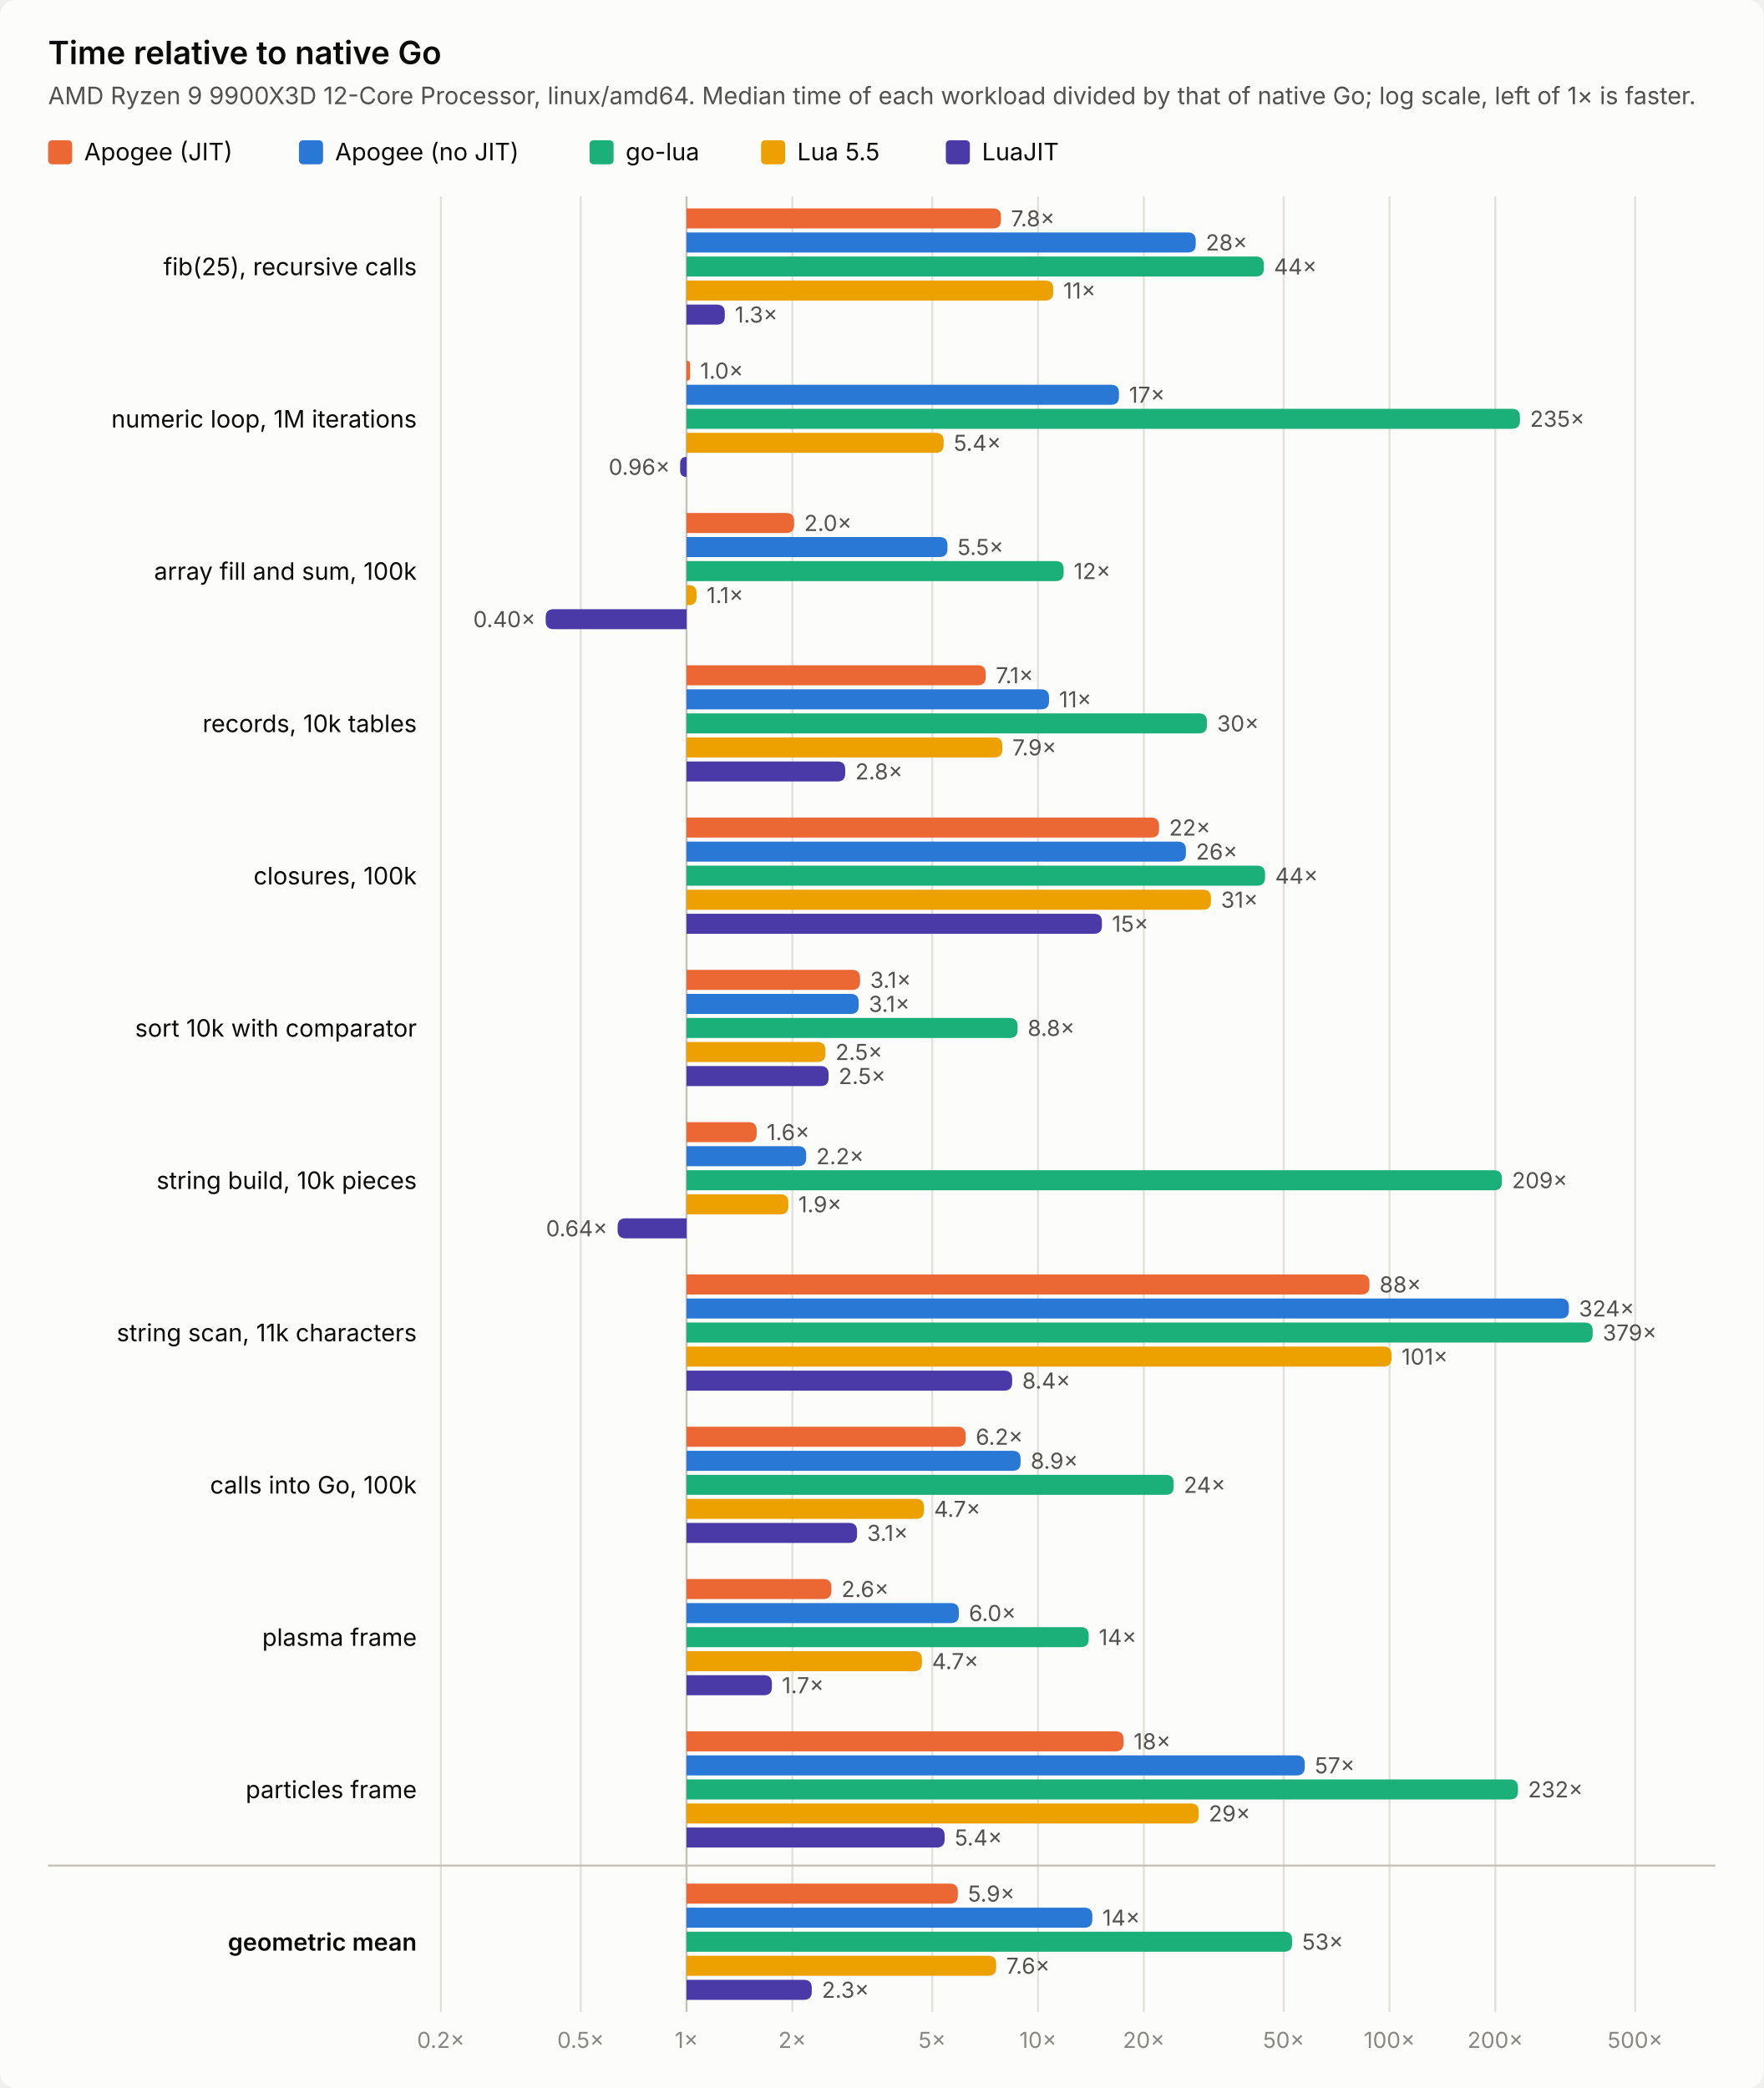
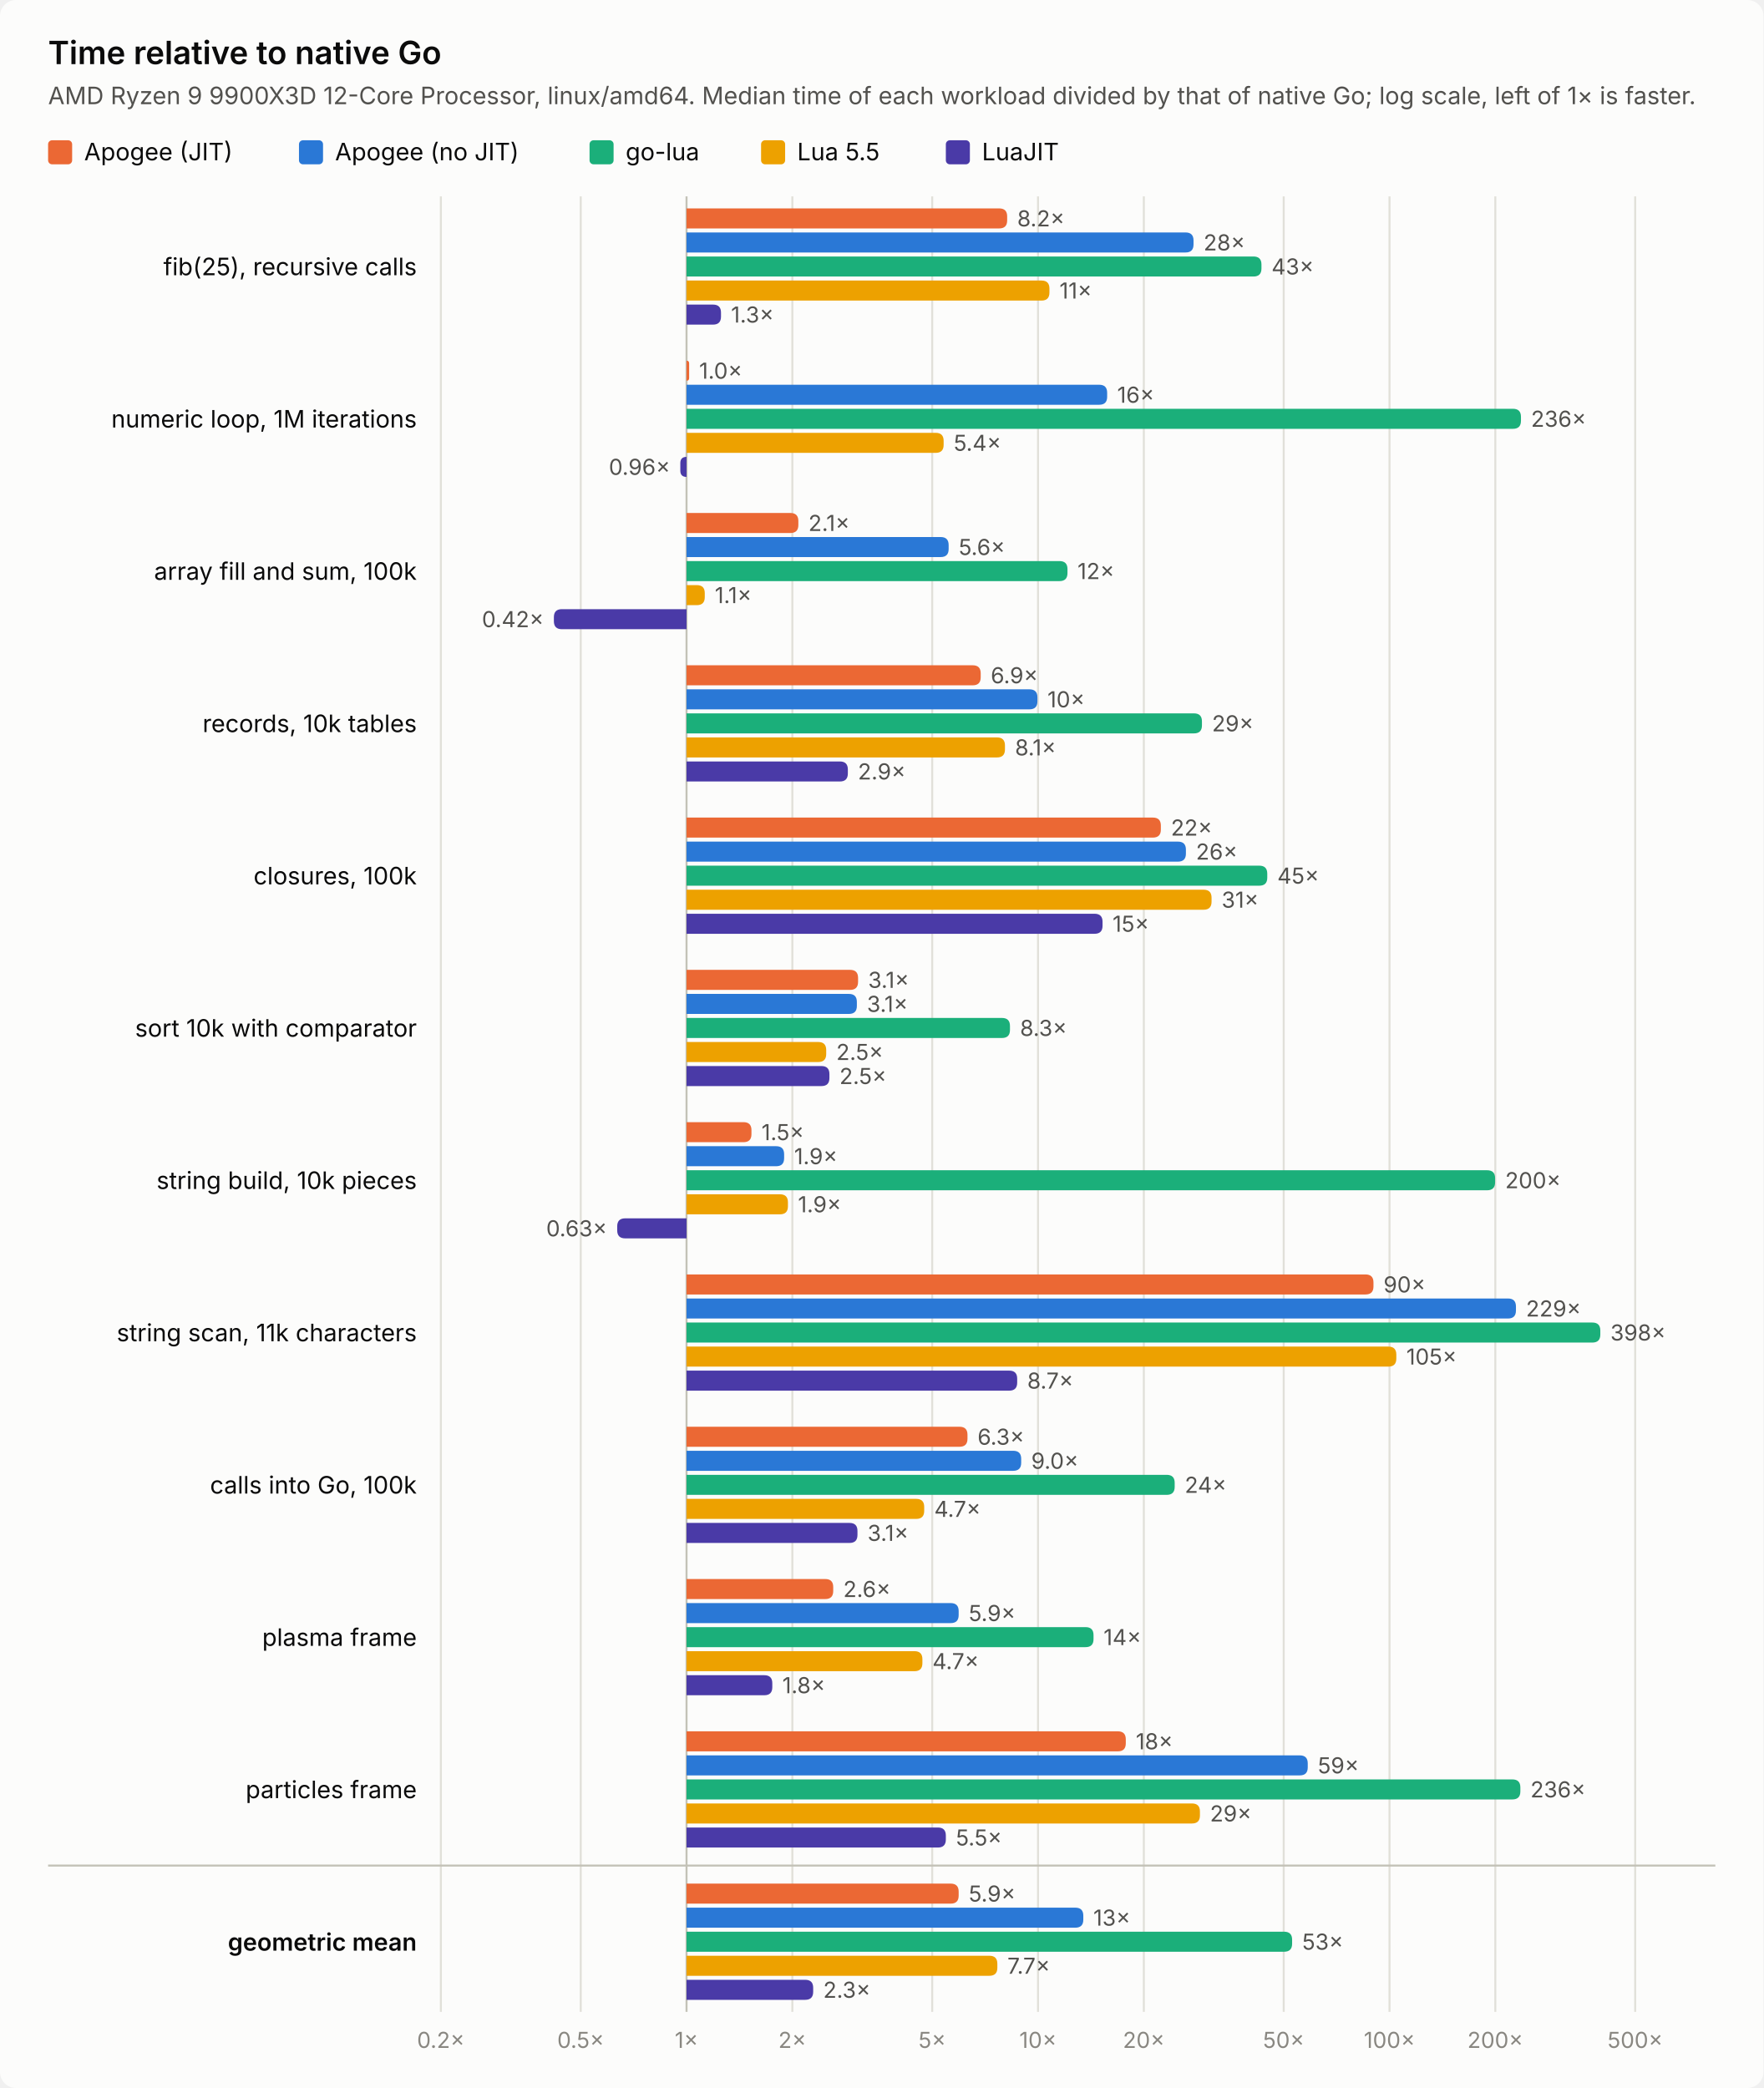
<svg xmlns="http://www.w3.org/2000/svg" viewBox="0 0 880 1042" width="880" height="1042" role="img" aria-labelledby="t d">
  <style>
text { font-family: system-ui, -apple-system, "Segoe UI", sans-serif; }
.bg { fill: #fcfcfb; }
.title { fill: #0b0b0b; font-size: 16px; font-weight: 600; }
.sub { fill: #52514e; font-size: 12px; }
.label { fill: #0b0b0b; font-size: 12px; }
.mean { font-weight: 600; }
.value { fill: #52514e; font-size: 11px; font-variant-numeric: tabular-nums; }
.tick { fill: #898781; font-size: 11px; font-variant-numeric: tabular-nums; }
.grid { stroke: #e1e0d9; stroke-width: 1; }
.base { stroke: #c3c2b7; stroke-width: 1; }
.s0 { fill: #2a78d6; } .s1 { fill: #eb6834; } .s2 { fill: #1baf7a; } .s3 { fill: #eda100; } .s4 { fill: #4a3aa7; }
@media (prefers-color-scheme: dark) {
  .bg { fill: #1a1a19; }
  .title, .label { fill: #ffffff; }
  .sub, .value { fill: #c3c2b7; }
  .grid { stroke: #2c2c2a; }
  .base { stroke: #383835; }
  .s0 { fill: #3987e5; } .s1 { fill: #d95926; } .s2 { fill: #199e70; } .s3 { fill: #c98500; } .s4 { fill: #9085e9; }
}
</style>
  <rect class="bg" width="880" height="1042" rx="8" />
  <text class="title" x="24" y="32">Time relative to native Go</text>
  <text class="sub" x="24" y="52">AMD Ryzen 9 9900X3D 12-Core Processor, linux/amd64. Median time of each workload divided by that of native Go; log scale, left of 1× is faster.</text>
  <rect class="s1" x="24" y="70" width="12" height="12" rx="2" />
  <text class="label" x="42" y="80">Apogee (JIT)</text>
  <rect class="s0" x="149.2" y="70" width="12" height="12" rx="2" />
  <text class="label" x="167.2" y="80">Apogee (no JIT)</text>
  <rect class="s2" x="294.2" y="70" width="12" height="12" rx="2" />
  <text class="label" x="312.2" y="80">go-lua</text>
  <rect class="s3" x="379.8" y="70" width="12" height="12" rx="2" />
  <text class="label" x="397.8" y="80">Lua 5.5</text>
  <rect class="s4" x="472" y="70" width="12" height="12" rx="2" />
  <text class="label" x="490" y="80">LuaJIT</text>
  <line class="grid" x1="220.0" x2="220.0" y1="98" y2="1004" />
  <text class="tick" x="220.0" y="1022" text-anchor="middle">0.2×</text>
  <line class="grid" x1="289.8" x2="289.8" y1="98" y2="1004" />
  <text class="tick" x="289.8" y="1022" text-anchor="middle">0.5×</text>
  <line class="base" x1="342.6" x2="342.6" y1="98" y2="1004" />
  <text class="tick" x="342.6" y="1022" text-anchor="middle">1×</text>
  <line class="grid" x1="395.4" x2="395.4" y1="98" y2="1004" />
  <text class="tick" x="395.4" y="1022" text-anchor="middle">2×</text>
  <line class="grid" x1="465.2" x2="465.2" y1="98" y2="1004" />
  <text class="tick" x="465.2" y="1022" text-anchor="middle">5×</text>
  <line class="grid" x1="518.0" x2="518.0" y1="98" y2="1004" />
  <text class="tick" x="518.0" y="1022" text-anchor="middle">10×</text>
  <line class="grid" x1="570.8" x2="570.8" y1="98" y2="1004" />
  <text class="tick" x="570.8" y="1022" text-anchor="middle">20×</text>
  <line class="grid" x1="640.6" x2="640.6" y1="98" y2="1004" />
  <text class="tick" x="640.6" y="1022" text-anchor="middle">50×</text>
  <line class="grid" x1="693.4" x2="693.4" y1="98" y2="1004" />
  <text class="tick" x="693.4" y="1022" text-anchor="middle">100×</text>
  <line class="grid" x1="746.2" x2="746.2" y1="98" y2="1004" />
  <text class="tick" x="746.2" y="1022" text-anchor="middle">200×</text>
  <line class="grid" x1="816.0" x2="816.0" y1="98" y2="1004" />
  <text class="tick" x="816.0" y="1022" text-anchor="middle">500×</text>
  <text class="label" x="208" y="133.0" text-anchor="end" dominant-baseline="middle">fib(25), recursive calls</text>
-   <path class="s1" d="M342.6 104.0H495.5Q499.5 104.0 499.5 108.0V110.0Q499.5 114.0 495.5 114.0H342.6Z" />
-   <text class="value" x="504.5" y="109.0" text-anchor="start" dominant-baseline="middle">7.8×</text>
-   <path class="s0" d="M342.6 116.0H592.7Q596.7 116.0 596.7 120.0V122.0Q596.7 126.0 592.7 126.0H342.6Z" />
-   <text class="value" x="601.7" y="121.0" text-anchor="start" dominant-baseline="middle">28×</text>
-   <path class="s2" d="M342.6 128.0H626.7Q630.7 128.0 630.7 132.0V134.0Q630.7 138.0 626.7 138.0H342.6Z" />
-   <text class="value" x="635.7" y="133.0" text-anchor="start" dominant-baseline="middle">44×</text>
-   <path class="s3" d="M342.6 140.0H521.6Q525.6 140.0 525.6 144.0V146.0Q525.6 150.0 521.6 150.0H342.6Z" />
-   <text class="value" x="530.6" y="145.0" text-anchor="start" dominant-baseline="middle">11×</text>
-   <path class="s4" d="M342.6 152.0H357.7Q361.7 152.0 361.7 156.0V158.0Q361.7 162.0 357.7 162.0H342.6Z" />
-   <text class="value" x="366.7" y="157.0" text-anchor="start" dominant-baseline="middle">1.3×</text>
+   <path class="s1" d="M342.6 104.0H498.6Q502.6 104.0 502.6 108.0V110.0Q502.6 114.0 498.6 114.0H342.6Z" />
+   <text class="value" x="507.6" y="109.0" text-anchor="start" dominant-baseline="middle">8.2×</text>
+   <path class="s0" d="M342.6 116.0H591.6Q595.6 116.0 595.6 120.0V122.0Q595.6 126.0 591.6 126.0H342.6Z" />
+   <text class="value" x="600.6" y="121.0" text-anchor="start" dominant-baseline="middle">28×</text>
+   <path class="s2" d="M342.6 128.0H625.5Q629.5 128.0 629.5 132.0V134.0Q629.5 138.0 625.5 138.0H342.6Z" />
+   <text class="value" x="634.5" y="133.0" text-anchor="start" dominant-baseline="middle">43×</text>
+   <path class="s3" d="M342.6 140.0H519.7Q523.7 140.0 523.7 144.0V146.0Q523.7 150.0 519.7 150.0H342.6Z" />
+   <text class="value" x="528.7" y="145.0" text-anchor="start" dominant-baseline="middle">11×</text>
+   <path class="s4" d="M342.6 152.0H355.8Q359.8 152.0 359.8 156.0V158.0Q359.8 162.0 355.8 162.0H342.6Z" />
+   <text class="value" x="364.8" y="157.0" text-anchor="start" dominant-baseline="middle">1.3×</text>
  <text class="label" x="208" y="209.0" text-anchor="end" dominant-baseline="middle">numeric loop, 1M iterations</text>
-   <path class="s1" d="M342.6 180.0H342.6Q344.4 180.0 344.4 181.8V188.2Q344.4 190.0 342.6 190.0H342.6Z" />
-   <text class="value" x="349.4" y="185.0" text-anchor="start" dominant-baseline="middle">1.0×</text>
-   <path class="s0" d="M342.6 192.0H554.4Q558.4 192.0 558.4 196.0V198.0Q558.4 202.0 554.4 202.0H342.6Z" />
-   <text class="value" x="563.4" y="197.0" text-anchor="start" dominant-baseline="middle">17×</text>
-   <path class="s2" d="M342.6 204.0H754.5Q758.5 204.0 758.5 208.0V210.0Q758.5 214.0 754.5 214.0H342.6Z" />
-   <text class="value" x="763.5" y="209.0" text-anchor="start" dominant-baseline="middle">235×</text>
+   <path class="s1" d="M342.6 180.0H342.6Q343.9 180.0 343.9 181.3V188.7Q343.9 190.0 342.6 190.0H342.6Z" />
+   <text class="value" x="348.9" y="185.0" text-anchor="start" dominant-baseline="middle">1.0×</text>
+   <path class="s0" d="M342.6 192.0H548.5Q552.5 192.0 552.5 196.0V198.0Q552.5 202.0 548.5 202.0H342.6Z" />
+   <text class="value" x="557.5" y="197.0" text-anchor="start" dominant-baseline="middle">16×</text>
+   <path class="s2" d="M342.6 204.0H755.0Q759.0 204.0 759.0 208.0V210.0Q759.0 214.0 755.0 214.0H342.6Z" />
+   <text class="value" x="764.0" y="209.0" text-anchor="start" dominant-baseline="middle">236×</text>
  <path class="s3" d="M342.6 216.0H466.9Q470.9 216.0 470.9 220.0V222.0Q470.9 226.0 466.9 226.0H342.6Z" />
  <text class="value" x="475.9" y="221.0" text-anchor="start" dominant-baseline="middle">5.4×</text>
-   <path class="s4" d="M342.6 228.0H342.6Q339.4 228.0 339.4 231.2V234.8Q339.4 238.0 342.6 238.0H342.6Z" />
-   <text class="value" x="334.4" y="233.0" text-anchor="end" dominant-baseline="middle">0.96×</text>
+   <path class="s4" d="M342.6 228.0H342.6Q339.5 228.0 339.5 231.1V234.9Q339.5 238.0 342.6 238.0H342.6Z" />
+   <text class="value" x="334.5" y="233.0" text-anchor="end" dominant-baseline="middle">0.96×</text>
  <text class="label" x="208" y="285.0" text-anchor="end" dominant-baseline="middle">array fill and sum, 100k</text>
-   <path class="s1" d="M342.6 256.0H392.3Q396.3 256.0 396.3 260.0V262.0Q396.3 266.0 392.3 266.0H342.6Z" />
-   <text class="value" x="401.3" y="261.0" text-anchor="start" dominant-baseline="middle">2.0×</text>
-   <path class="s0" d="M342.6 268.0H468.8Q472.8 268.0 472.8 272.0V274.0Q472.8 278.0 468.8 278.0H342.6Z" />
-   <text class="value" x="477.8" y="273.0" text-anchor="start" dominant-baseline="middle">5.5×</text>
-   <path class="s2" d="M342.6 280.0H526.8Q530.8 280.0 530.8 284.0V286.0Q530.8 290.0 526.8 290.0H342.6Z" />
-   <text class="value" x="535.8" y="285.0" text-anchor="start" dominant-baseline="middle">12×</text>
-   <path class="s3" d="M342.6 292.0H343.6Q347.6 292.0 347.6 296.0V298.0Q347.6 302.0 343.6 302.0H342.6Z" />
-   <text class="value" x="352.6" y="297.0" text-anchor="start" dominant-baseline="middle">1.1×</text>
-   <path class="s4" d="M342.6 304.0H276.3Q272.3 304.0 272.3 308.0V310.0Q272.3 314.0 276.3 314.0H342.6Z" />
-   <text class="value" x="267.3" y="309.0" text-anchor="end" dominant-baseline="middle">0.40×</text>
+   <path class="s1" d="M342.6 256.0H394.4Q398.4 256.0 398.4 260.0V262.0Q398.4 266.0 394.4 266.0H342.6Z" />
+   <text class="value" x="403.4" y="261.0" text-anchor="start" dominant-baseline="middle">2.1×</text>
+   <path class="s0" d="M342.6 268.0H469.4Q473.4 268.0 473.4 272.0V274.0Q473.4 278.0 469.4 278.0H342.6Z" />
+   <text class="value" x="478.4" y="273.0" text-anchor="start" dominant-baseline="middle">5.6×</text>
+   <path class="s2" d="M342.6 280.0H528.7Q532.7 280.0 532.7 284.0V286.0Q532.7 290.0 528.7 290.0H342.6Z" />
+   <text class="value" x="537.7" y="285.0" text-anchor="start" dominant-baseline="middle">12×</text>
+   <path class="s3" d="M342.6 292.0H347.7Q351.7 292.0 351.7 296.0V298.0Q351.7 302.0 347.7 302.0H342.6Z" />
+   <text class="value" x="356.7" y="297.0" text-anchor="start" dominant-baseline="middle">1.1×</text>
+   <path class="s4" d="M342.6 304.0H280.4Q276.4 304.0 276.4 308.0V310.0Q276.4 314.0 280.4 314.0H342.6Z" />
+   <text class="value" x="271.4" y="309.0" text-anchor="end" dominant-baseline="middle">0.42×</text>
  <text class="label" x="208" y="361.0" text-anchor="end" dominant-baseline="middle">records, 10k tables</text>
-   <path class="s1" d="M342.6 332.0H487.9Q491.9 332.0 491.9 336.0V338.0Q491.9 342.0 487.9 342.0H342.6Z" />
-   <text class="value" x="496.9" y="337.0" text-anchor="start" dominant-baseline="middle">7.1×</text>
-   <path class="s0" d="M342.6 344.0H519.5Q523.5 344.0 523.5 348.0V350.0Q523.5 354.0 519.5 354.0H342.6Z" />
-   <text class="value" x="528.5" y="349.0" text-anchor="start" dominant-baseline="middle">11×</text>
-   <path class="s2" d="M342.6 356.0H598.3Q602.3 356.0 602.3 360.0V362.0Q602.3 366.0 598.3 366.0H342.6Z" />
-   <text class="value" x="607.3" y="361.0" text-anchor="start" dominant-baseline="middle">30×</text>
-   <path class="s3" d="M342.6 368.0H496.2Q500.2 368.0 500.2 372.0V374.0Q500.2 378.0 496.2 378.0H342.6Z" />
-   <text class="value" x="505.2" y="373.0" text-anchor="start" dominant-baseline="middle">7.9×</text>
-   <path class="s4" d="M342.6 380.0H417.8Q421.8 380.0 421.8 384.0V386.0Q421.8 390.0 417.8 390.0H342.6Z" />
-   <text class="value" x="426.8" y="385.0" text-anchor="start" dominant-baseline="middle">2.8×</text>
+   <path class="s1" d="M342.6 332.0H485.4Q489.4 332.0 489.4 336.0V338.0Q489.4 342.0 485.4 342.0H342.6Z" />
+   <text class="value" x="494.4" y="337.0" text-anchor="start" dominant-baseline="middle">6.9×</text>
+   <path class="s0" d="M342.6 344.0H513.7Q517.7 344.0 517.7 348.0V350.0Q517.7 354.0 513.7 354.0H342.6Z" />
+   <text class="value" x="522.7" y="349.0" text-anchor="start" dominant-baseline="middle">10×</text>
+   <path class="s2" d="M342.6 356.0H595.8Q599.8 356.0 599.8 360.0V362.0Q599.8 366.0 595.8 366.0H342.6Z" />
+   <text class="value" x="604.8" y="361.0" text-anchor="start" dominant-baseline="middle">29×</text>
+   <path class="s3" d="M342.6 368.0H497.5Q501.5 368.0 501.5 372.0V374.0Q501.5 378.0 497.5 378.0H342.6Z" />
+   <text class="value" x="506.5" y="373.0" text-anchor="start" dominant-baseline="middle">8.1×</text>
+   <path class="s4" d="M342.6 380.0H419.1Q423.1 380.0 423.1 384.0V386.0Q423.1 390.0 419.1 390.0H342.6Z" />
+   <text class="value" x="428.1" y="385.0" text-anchor="start" dominant-baseline="middle">2.9×</text>
  <text class="label" x="208" y="437.0" text-anchor="end" dominant-baseline="middle">closures, 100k</text>
-   <path class="s1" d="M342.6 408.0H574.4Q578.4 408.0 578.4 412.0V414.0Q578.4 418.0 574.4 418.0H342.6Z" />
-   <text class="value" x="583.4" y="413.0" text-anchor="start" dominant-baseline="middle">22×</text>
+   <path class="s1" d="M342.6 408.0H575.3Q579.3 408.0 579.3 412.0V414.0Q579.3 418.0 575.3 418.0H342.6Z" />
+   <text class="value" x="584.3" y="413.0" text-anchor="start" dominant-baseline="middle">22×</text>
  <path class="s0" d="M342.6 420.0H587.8Q591.8 420.0 591.8 424.0V426.0Q591.8 430.0 587.8 430.0H342.6Z" />
  <text class="value" x="596.8" y="425.0" text-anchor="start" dominant-baseline="middle">26×</text>
-   <path class="s2" d="M342.6 432.0H627.3Q631.3 432.0 631.3 436.0V438.0Q631.3 442.0 627.3 442.0H342.6Z" />
-   <text class="value" x="636.3" y="437.0" text-anchor="start" dominant-baseline="middle">44×</text>
-   <path class="s3" d="M342.6 444.0H600.3Q604.3 444.0 604.3 448.0V450.0Q604.3 454.0 600.3 454.0H342.6Z" />
-   <text class="value" x="609.3" y="449.0" text-anchor="start" dominant-baseline="middle">31×</text>
-   <path class="s4" d="M342.6 456.0H545.9Q549.9 456.0 549.9 460.0V462.0Q549.9 466.0 545.9 466.0H342.6Z" />
-   <text class="value" x="554.9" y="461.0" text-anchor="start" dominant-baseline="middle">15×</text>
+   <path class="s2" d="M342.6 432.0H628.4Q632.4 432.0 632.4 436.0V438.0Q632.4 442.0 628.4 442.0H342.6Z" />
+   <text class="value" x="637.4" y="437.0" text-anchor="start" dominant-baseline="middle">45×</text>
+   <path class="s3" d="M342.6 444.0H600.6Q604.6 444.0 604.6 448.0V450.0Q604.6 454.0 600.6 454.0H342.6Z" />
+   <text class="value" x="609.6" y="449.0" text-anchor="start" dominant-baseline="middle">31×</text>
+   <path class="s4" d="M342.6 456.0H546.2Q550.2 456.0 550.2 460.0V462.0Q550.2 466.0 546.2 466.0H342.6Z" />
+   <text class="value" x="555.2" y="461.0" text-anchor="start" dominant-baseline="middle">15×</text>
  <text class="label" x="208" y="513.0" text-anchor="end" dominant-baseline="middle">sort 10k with comparator</text>
-   <path class="s1" d="M342.6 484.0H425.2Q429.2 484.0 429.2 488.0V490.0Q429.2 494.0 425.2 494.0H342.6Z" />
-   <text class="value" x="434.2" y="489.0" text-anchor="start" dominant-baseline="middle">3.1×</text>
-   <path class="s0" d="M342.6 496.0H424.5Q428.5 496.0 428.5 500.0V502.0Q428.5 506.0 424.5 506.0H342.6Z" />
-   <text class="value" x="433.5" y="501.0" text-anchor="start" dominant-baseline="middle">3.1×</text>
-   <path class="s2" d="M342.6 508.0H503.8Q507.8 508.0 507.8 512.0V514.0Q507.8 518.0 503.8 518.0H342.6Z" />
-   <text class="value" x="512.8" y="513.0" text-anchor="start" dominant-baseline="middle">8.8×</text>
-   <path class="s3" d="M342.6 520.0H407.9Q411.9 520.0 411.9 524.0V526.0Q411.9 530.0 407.9 530.0H342.6Z" />
-   <text class="value" x="416.9" y="525.0" text-anchor="start" dominant-baseline="middle">2.5×</text>
-   <path class="s4" d="M342.6 532.0H409.5Q413.5 532.0 413.5 536.0V538.0Q413.5 542.0 409.5 542.0H342.6Z" />
-   <text class="value" x="418.5" y="537.0" text-anchor="start" dominant-baseline="middle">2.5×</text>
+   <path class="s1" d="M342.6 484.0H424.2Q428.2 484.0 428.2 488.0V490.0Q428.2 494.0 424.2 494.0H342.6Z" />
+   <text class="value" x="433.2" y="489.0" text-anchor="start" dominant-baseline="middle">3.1×</text>
+   <path class="s0" d="M342.6 496.0H423.6Q427.6 496.0 427.6 500.0V502.0Q427.6 506.0 423.6 506.0H342.6Z" />
+   <text class="value" x="432.6" y="501.0" text-anchor="start" dominant-baseline="middle">3.1×</text>
+   <path class="s2" d="M342.6 508.0H500.0Q504.0 508.0 504.0 512.0V514.0Q504.0 518.0 500.0 518.0H342.6Z" />
+   <text class="value" x="509.0" y="513.0" text-anchor="start" dominant-baseline="middle">8.3×</text>
+   <path class="s3" d="M342.6 520.0H408.3Q412.3 520.0 412.3 524.0V526.0Q412.3 530.0 408.3 530.0H342.6Z" />
+   <text class="value" x="417.3" y="525.0" text-anchor="start" dominant-baseline="middle">2.5×</text>
+   <path class="s4" d="M342.6 532.0H409.9Q413.9 532.0 413.9 536.0V538.0Q413.9 542.0 409.9 542.0H342.6Z" />
+   <text class="value" x="418.9" y="537.0" text-anchor="start" dominant-baseline="middle">2.5×</text>
  <text class="label" x="208" y="589.0" text-anchor="end" dominant-baseline="middle">string build, 10k pieces</text>
-   <path class="s1" d="M342.6 560.0H373.6Q377.6 560.0 377.6 564.0V566.0Q377.6 570.0 373.6 570.0H342.6Z" />
-   <text class="value" x="382.6" y="565.0" text-anchor="start" dominant-baseline="middle">1.6×</text>
-   <path class="s0" d="M342.6 572.0H398.3Q402.3 572.0 402.3 576.0V578.0Q402.3 582.0 398.3 582.0H342.6Z" />
-   <text class="value" x="407.3" y="577.0" text-anchor="start" dominant-baseline="middle">2.2×</text>
-   <path class="s2" d="M342.6 584.0H745.5Q749.5 584.0 749.5 588.0V590.0Q749.5 594.0 745.5 594.0H342.6Z" />
-   <text class="value" x="754.5" y="589.0" text-anchor="start" dominant-baseline="middle">209×</text>
-   <path class="s3" d="M342.6 596.0H389.4Q393.4 596.0 393.4 600.0V602.0Q393.4 606.0 389.4 606.0H342.6Z" />
-   <text class="value" x="398.4" y="601.0" text-anchor="start" dominant-baseline="middle">1.9×</text>
-   <path class="s4" d="M342.6 608.0H312.2Q308.2 608.0 308.2 612.0V614.0Q308.2 618.0 312.2 618.0H342.6Z" />
-   <text class="value" x="303.2" y="613.0" text-anchor="end" dominant-baseline="middle">0.64×</text>
+   <path class="s1" d="M342.6 560.0H371.0Q375.0 560.0 375.0 564.0V566.0Q375.0 570.0 371.0 570.0H342.6Z" />
+   <text class="value" x="380.0" y="565.0" text-anchor="start" dominant-baseline="middle">1.5×</text>
+   <path class="s0" d="M342.6 572.0H387.3Q391.3 572.0 391.3 576.0V578.0Q391.3 582.0 387.3 582.0H342.6Z" />
+   <text class="value" x="396.3" y="577.0" text-anchor="start" dominant-baseline="middle">1.9×</text>
+   <path class="s2" d="M342.6 584.0H742.1Q746.1 584.0 746.1 588.0V590.0Q746.1 594.0 742.1 594.0H342.6Z" />
+   <text class="value" x="751.1" y="589.0" text-anchor="start" dominant-baseline="middle">200×</text>
+   <path class="s3" d="M342.6 596.0H389.2Q393.2 596.0 393.2 600.0V602.0Q393.2 606.0 389.2 606.0H342.6Z" />
+   <text class="value" x="398.2" y="601.0" text-anchor="start" dominant-baseline="middle">1.9×</text>
+   <path class="s4" d="M342.6 608.0H312.0Q308.0 608.0 308.0 612.0V614.0Q308.0 618.0 312.0 618.0H342.6Z" />
+   <text class="value" x="303.0" y="613.0" text-anchor="end" dominant-baseline="middle">0.63×</text>
  <text class="label" x="208" y="665.0" text-anchor="end" dominant-baseline="middle">string scan, 11k characters</text>
-   <path class="s1" d="M342.6 636.0H679.4Q683.4 636.0 683.4 640.0V642.0Q683.4 646.0 679.4 646.0H342.6Z" />
-   <text class="value" x="688.4" y="641.0" text-anchor="start" dominant-baseline="middle">88×</text>
-   <path class="s0" d="M342.6 648.0H778.9Q782.9 648.0 782.9 652.0V654.0Q782.9 658.0 778.9 658.0H342.6Z" />
-   <text class="value" x="787.9" y="653.0" text-anchor="start" dominant-baseline="middle">324×</text>
-   <path class="s2" d="M342.6 660.0H790.8Q794.8 660.0 794.8 664.0V666.0Q794.8 670.0 790.8 670.0H342.6Z" />
-   <text class="value" x="799.8" y="665.0" text-anchor="start" dominant-baseline="middle">379×</text>
-   <path class="s3" d="M342.6 672.0H690.4Q694.4 672.0 694.4 676.0V678.0Q694.4 682.0 690.4 682.0H342.6Z" />
-   <text class="value" x="699.4" y="677.0" text-anchor="start" dominant-baseline="middle">101×</text>
-   <path class="s4" d="M342.6 684.0H501.1Q505.1 684.0 505.1 688.0V690.0Q505.1 694.0 501.1 694.0H342.6Z" />
-   <text class="value" x="510.1" y="689.0" text-anchor="start" dominant-baseline="middle">8.4×</text>
+   <path class="s1" d="M342.6 636.0H681.4Q685.4 636.0 685.4 640.0V642.0Q685.4 646.0 681.4 646.0H342.6Z" />
+   <text class="value" x="690.4" y="641.0" text-anchor="start" dominant-baseline="middle">90×</text>
+   <path class="s0" d="M342.6 648.0H752.5Q756.5 648.0 756.5 652.0V654.0Q756.5 658.0 752.5 658.0H342.6Z" />
+   <text class="value" x="761.5" y="653.0" text-anchor="start" dominant-baseline="middle">229×</text>
+   <path class="s2" d="M342.6 660.0H794.6Q798.6 660.0 798.6 664.0V666.0Q798.6 670.0 794.6 670.0H342.6Z" />
+   <text class="value" x="803.6" y="665.0" text-anchor="start" dominant-baseline="middle">398×</text>
+   <path class="s3" d="M342.6 672.0H692.8Q696.8 672.0 696.8 676.0V678.0Q696.8 682.0 692.8 682.0H342.6Z" />
+   <text class="value" x="701.8" y="677.0" text-anchor="start" dominant-baseline="middle">105×</text>
+   <path class="s4" d="M342.6 684.0H503.6Q507.6 684.0 507.6 688.0V690.0Q507.6 694.0 503.6 694.0H342.6Z" />
+   <text class="value" x="512.6" y="689.0" text-anchor="start" dominant-baseline="middle">8.7×</text>
  <text class="label" x="208" y="741.0" text-anchor="end" dominant-baseline="middle">calls into Go, 100k</text>
-   <path class="s1" d="M342.6 712.0H477.9Q481.9 712.0 481.9 716.0V718.0Q481.9 722.0 477.9 722.0H342.6Z" />
-   <text class="value" x="486.9" y="717.0" text-anchor="start" dominant-baseline="middle">6.2×</text>
-   <path class="s0" d="M342.6 724.0H505.3Q509.3 724.0 509.3 728.0V730.0Q509.3 734.0 505.3 734.0H342.6Z" />
-   <text class="value" x="514.3" y="729.0" text-anchor="start" dominant-baseline="middle">8.9×</text>
-   <path class="s2" d="M342.6 736.0H581.7Q585.7 736.0 585.7 740.0V742.0Q585.7 746.0 581.7 746.0H342.6Z" />
-   <text class="value" x="590.7" y="741.0" text-anchor="start" dominant-baseline="middle">24×</text>
-   <path class="s3" d="M342.6 748.0H457.1Q461.1 748.0 461.1 752.0V754.0Q461.1 758.0 457.1 758.0H342.6Z" />
-   <text class="value" x="466.1" y="753.0" text-anchor="start" dominant-baseline="middle">4.7×</text>
-   <path class="s4" d="M342.6 760.0H423.7Q427.7 760.0 427.7 764.0V766.0Q427.7 770.0 423.7 770.0H342.6Z" />
-   <text class="value" x="432.7" y="765.0" text-anchor="start" dominant-baseline="middle">3.1×</text>
+   <path class="s1" d="M342.6 712.0H478.8Q482.8 712.0 482.8 716.0V718.0Q482.8 722.0 478.8 722.0H342.6Z" />
+   <text class="value" x="487.8" y="717.0" text-anchor="start" dominant-baseline="middle">6.3×</text>
+   <path class="s0" d="M342.6 724.0H505.6Q509.6 724.0 509.6 728.0V730.0Q509.6 734.0 505.6 734.0H342.6Z" />
+   <text class="value" x="514.6" y="729.0" text-anchor="start" dominant-baseline="middle">9.0×</text>
+   <path class="s2" d="M342.6 736.0H582.2Q586.2 736.0 586.2 740.0V742.0Q586.2 746.0 582.2 746.0H342.6Z" />
+   <text class="value" x="591.2" y="741.0" text-anchor="start" dominant-baseline="middle">24×</text>
+   <path class="s3" d="M342.6 748.0H457.2Q461.2 748.0 461.2 752.0V754.0Q461.2 758.0 457.2 758.0H342.6Z" />
+   <text class="value" x="466.2" y="753.0" text-anchor="start" dominant-baseline="middle">4.7×</text>
+   <path class="s4" d="M342.6 760.0H423.9Q427.9 760.0 427.9 764.0V766.0Q427.9 770.0 423.9 770.0H342.6Z" />
+   <text class="value" x="432.9" y="765.0" text-anchor="start" dominant-baseline="middle">3.1×</text>
  <text class="label" x="208" y="817.0" text-anchor="end" dominant-baseline="middle">plasma frame</text>
-   <path class="s1" d="M342.6 788.0H410.9Q414.9 788.0 414.9 792.0V794.0Q414.9 798.0 410.9 798.0H342.6Z" />
-   <text class="value" x="419.9" y="793.0" text-anchor="start" dominant-baseline="middle">2.6×</text>
-   <path class="s0" d="M342.6 800.0H474.5Q478.5 800.0 478.5 804.0V806.0Q478.5 810.0 474.5 810.0H342.6Z" />
-   <text class="value" x="483.5" y="805.0" text-anchor="start" dominant-baseline="middle">6.0×</text>
-   <path class="s2" d="M342.6 812.0H539.3Q543.3 812.0 543.3 816.0V818.0Q543.3 822.0 539.3 822.0H342.6Z" />
-   <text class="value" x="548.3" y="817.0" text-anchor="start" dominant-baseline="middle">14×</text>
-   <path class="s3" d="M342.6 824.0H456.1Q460.1 824.0 460.1 828.0V830.0Q460.1 834.0 456.1 834.0H342.6Z" />
-   <text class="value" x="465.1" y="829.0" text-anchor="start" dominant-baseline="middle">4.7×</text>
-   <path class="s4" d="M342.6 836.0H381.2Q385.2 836.0 385.2 840.0V842.0Q385.2 846.0 381.2 846.0H342.6Z" />
-   <text class="value" x="390.2" y="841.0" text-anchor="start" dominant-baseline="middle">1.7×</text>
+   <path class="s1" d="M342.6 788.0H411.8Q415.8 788.0 415.8 792.0V794.0Q415.8 798.0 411.8 798.0H342.6Z" />
+   <text class="value" x="420.8" y="793.0" text-anchor="start" dominant-baseline="middle">2.6×</text>
+   <path class="s0" d="M342.6 800.0H474.4Q478.4 800.0 478.4 804.0V806.0Q478.4 810.0 474.4 810.0H342.6Z" />
+   <text class="value" x="483.4" y="805.0" text-anchor="start" dominant-baseline="middle">5.9×</text>
+   <path class="s2" d="M342.6 812.0H541.7Q545.7 812.0 545.7 816.0V818.0Q545.7 822.0 541.7 822.0H342.6Z" />
+   <text class="value" x="550.7" y="817.0" text-anchor="start" dominant-baseline="middle">14×</text>
+   <path class="s3" d="M342.6 824.0H456.3Q460.3 824.0 460.3 828.0V830.0Q460.3 834.0 456.3 834.0H342.6Z" />
+   <text class="value" x="465.3" y="829.0" text-anchor="start" dominant-baseline="middle">4.7×</text>
+   <path class="s4" d="M342.6 836.0H381.4Q385.4 836.0 385.4 840.0V842.0Q385.4 846.0 381.4 846.0H342.6Z" />
+   <text class="value" x="390.4" y="841.0" text-anchor="start" dominant-baseline="middle">1.8×</text>
  <text class="label" x="208" y="893.0" text-anchor="end" dominant-baseline="middle">particles frame</text>
-   <path class="s1" d="M342.6 864.0H556.7Q560.7 864.0 560.7 868.0V870.0Q560.7 874.0 556.7 874.0H342.6Z" />
-   <text class="value" x="565.7" y="869.0" text-anchor="start" dominant-baseline="middle">18×</text>
-   <path class="s0" d="M342.6 876.0H647.1Q651.1 876.0 651.1 880.0V882.0Q651.1 886.0 647.1 886.0H342.6Z" />
-   <text class="value" x="656.1" y="881.0" text-anchor="start" dominant-baseline="middle">57×</text>
-   <path class="s2" d="M342.6 888.0H753.5Q757.5 888.0 757.5 892.0V894.0Q757.5 898.0 753.5 898.0H342.6Z" />
-   <text class="value" x="762.5" y="893.0" text-anchor="start" dominant-baseline="middle">232×</text>
-   <path class="s3" d="M342.6 900.0H594.2Q598.2 900.0 598.2 904.0V906.0Q598.2 910.0 594.2 910.0H342.6Z" />
-   <text class="value" x="603.2" y="905.0" text-anchor="start" dominant-baseline="middle">29×</text>
-   <path class="s4" d="M342.6 912.0H467.4Q471.4 912.0 471.4 916.0V918.0Q471.4 922.0 467.4 922.0H342.6Z" />
-   <text class="value" x="476.4" y="917.0" text-anchor="start" dominant-baseline="middle">5.4×</text>
+   <path class="s1" d="M342.6 864.0H557.8Q561.8 864.0 561.8 868.0V870.0Q561.8 874.0 557.8 874.0H342.6Z" />
+   <text class="value" x="566.8" y="869.0" text-anchor="start" dominant-baseline="middle">18×</text>
+   <path class="s0" d="M342.6 876.0H648.6Q652.6 876.0 652.6 880.0V882.0Q652.6 886.0 648.6 886.0H342.6Z" />
+   <text class="value" x="657.6" y="881.0" text-anchor="start" dominant-baseline="middle">59×</text>
+   <path class="s2" d="M342.6 888.0H754.7Q758.7 888.0 758.7 892.0V894.0Q758.7 898.0 754.7 898.0H342.6Z" />
+   <text class="value" x="763.7" y="893.0" text-anchor="start" dominant-baseline="middle">236×</text>
+   <path class="s3" d="M342.6 900.0H594.8Q598.8 900.0 598.8 904.0V906.0Q598.8 910.0 594.8 910.0H342.6Z" />
+   <text class="value" x="603.8" y="905.0" text-anchor="start" dominant-baseline="middle">29×</text>
+   <path class="s4" d="M342.6 912.0H468.0Q472.0 912.0 472.0 916.0V918.0Q472.0 922.0 468.0 922.0H342.6Z" />
+   <text class="value" x="477.0" y="917.0" text-anchor="start" dominant-baseline="middle">5.5×</text>
  <line class="base" x1="24" x2="856" y1="931.0" y2="931.0" />
  <text class="label mean" x="208" y="969.0" text-anchor="end" dominant-baseline="middle">geometric mean</text>
-   <path class="s1" d="M342.6 940.0H474.0Q478.0 940.0 478.0 944.0V946.0Q478.0 950.0 474.0 950.0H342.6Z" />
-   <text class="value" x="483.0" y="945.0" text-anchor="start" dominant-baseline="middle">5.9×</text>
-   <path class="s0" d="M342.6 952.0H541.1Q545.1 952.0 545.1 956.0V958.0Q545.1 962.0 541.1 962.0H342.6Z" />
-   <text class="value" x="550.1" y="957.0" text-anchor="start" dominant-baseline="middle">14×</text>
+   <path class="s1" d="M342.6 940.0H474.4Q478.4 940.0 478.4 944.0V946.0Q478.4 950.0 474.4 950.0H342.6Z" />
+   <text class="value" x="483.4" y="945.0" text-anchor="start" dominant-baseline="middle">5.9×</text>
+   <path class="s0" d="M342.6 952.0H536.6Q540.6 952.0 540.6 956.0V958.0Q540.6 962.0 536.6 962.0H342.6Z" />
+   <text class="value" x="545.6" y="957.0" text-anchor="start" dominant-baseline="middle">13×</text>
  <path class="s2" d="M342.6 964.0H640.8Q644.8 964.0 644.8 968.0V970.0Q644.8 974.0 640.8 974.0H342.6Z" />
  <text class="value" x="649.8" y="969.0" text-anchor="start" dominant-baseline="middle">53×</text>
-   <path class="s3" d="M342.6 976.0H493.1Q497.1 976.0 497.1 980.0V982.0Q497.1 986.0 493.1 986.0H342.6Z" />
-   <text class="value" x="502.1" y="981.0" text-anchor="start" dominant-baseline="middle">7.6×</text>
-   <path class="s4" d="M342.6 988.0H401.1Q405.1 988.0 405.1 992.0V994.0Q405.1 998.0 401.1 998.0H342.6Z" />
-   <text class="value" x="410.1" y="993.0" text-anchor="start" dominant-baseline="middle">2.3×</text>
+   <path class="s3" d="M342.6 976.0H493.7Q497.7 976.0 497.7 980.0V982.0Q497.7 986.0 493.7 986.0H342.6Z" />
+   <text class="value" x="502.7" y="981.0" text-anchor="start" dominant-baseline="middle">7.7×</text>
+   <path class="s4" d="M342.6 988.0H401.8Q405.8 988.0 405.8 992.0V994.0Q405.8 998.0 401.8 998.0H342.6Z" />
+   <text class="value" x="410.8" y="993.0" text-anchor="start" dominant-baseline="middle">2.3×</text>
</svg>
